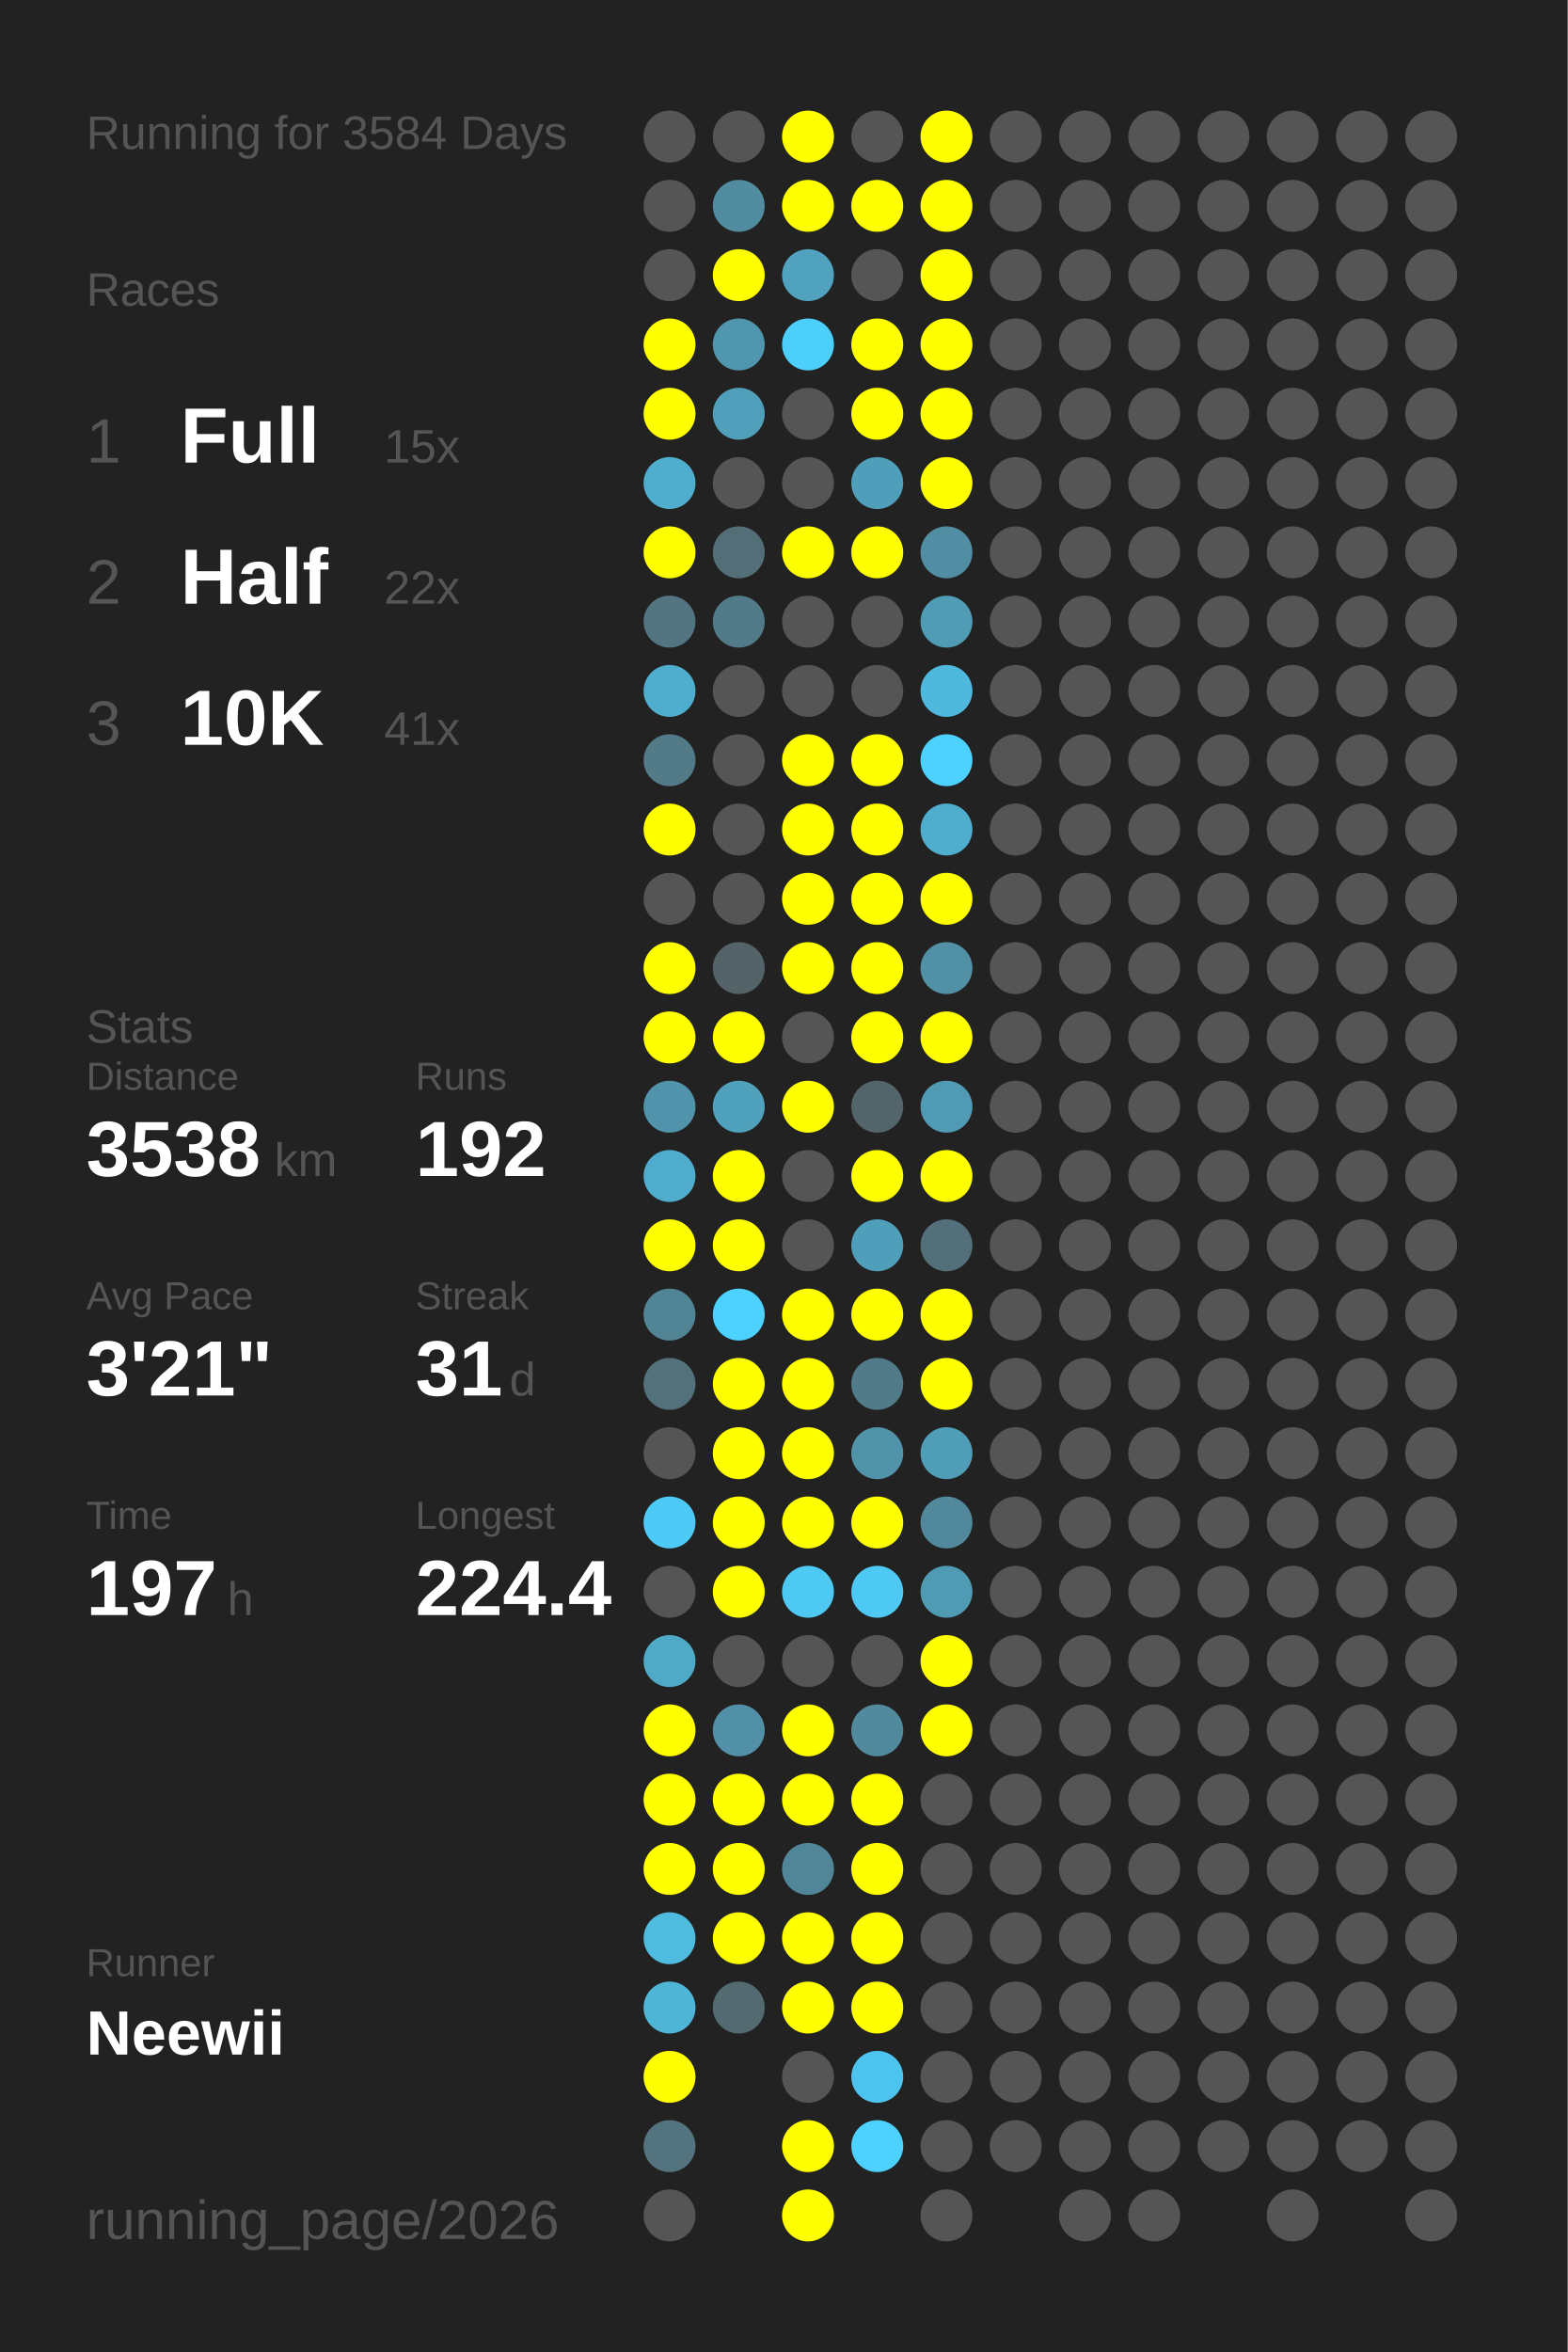
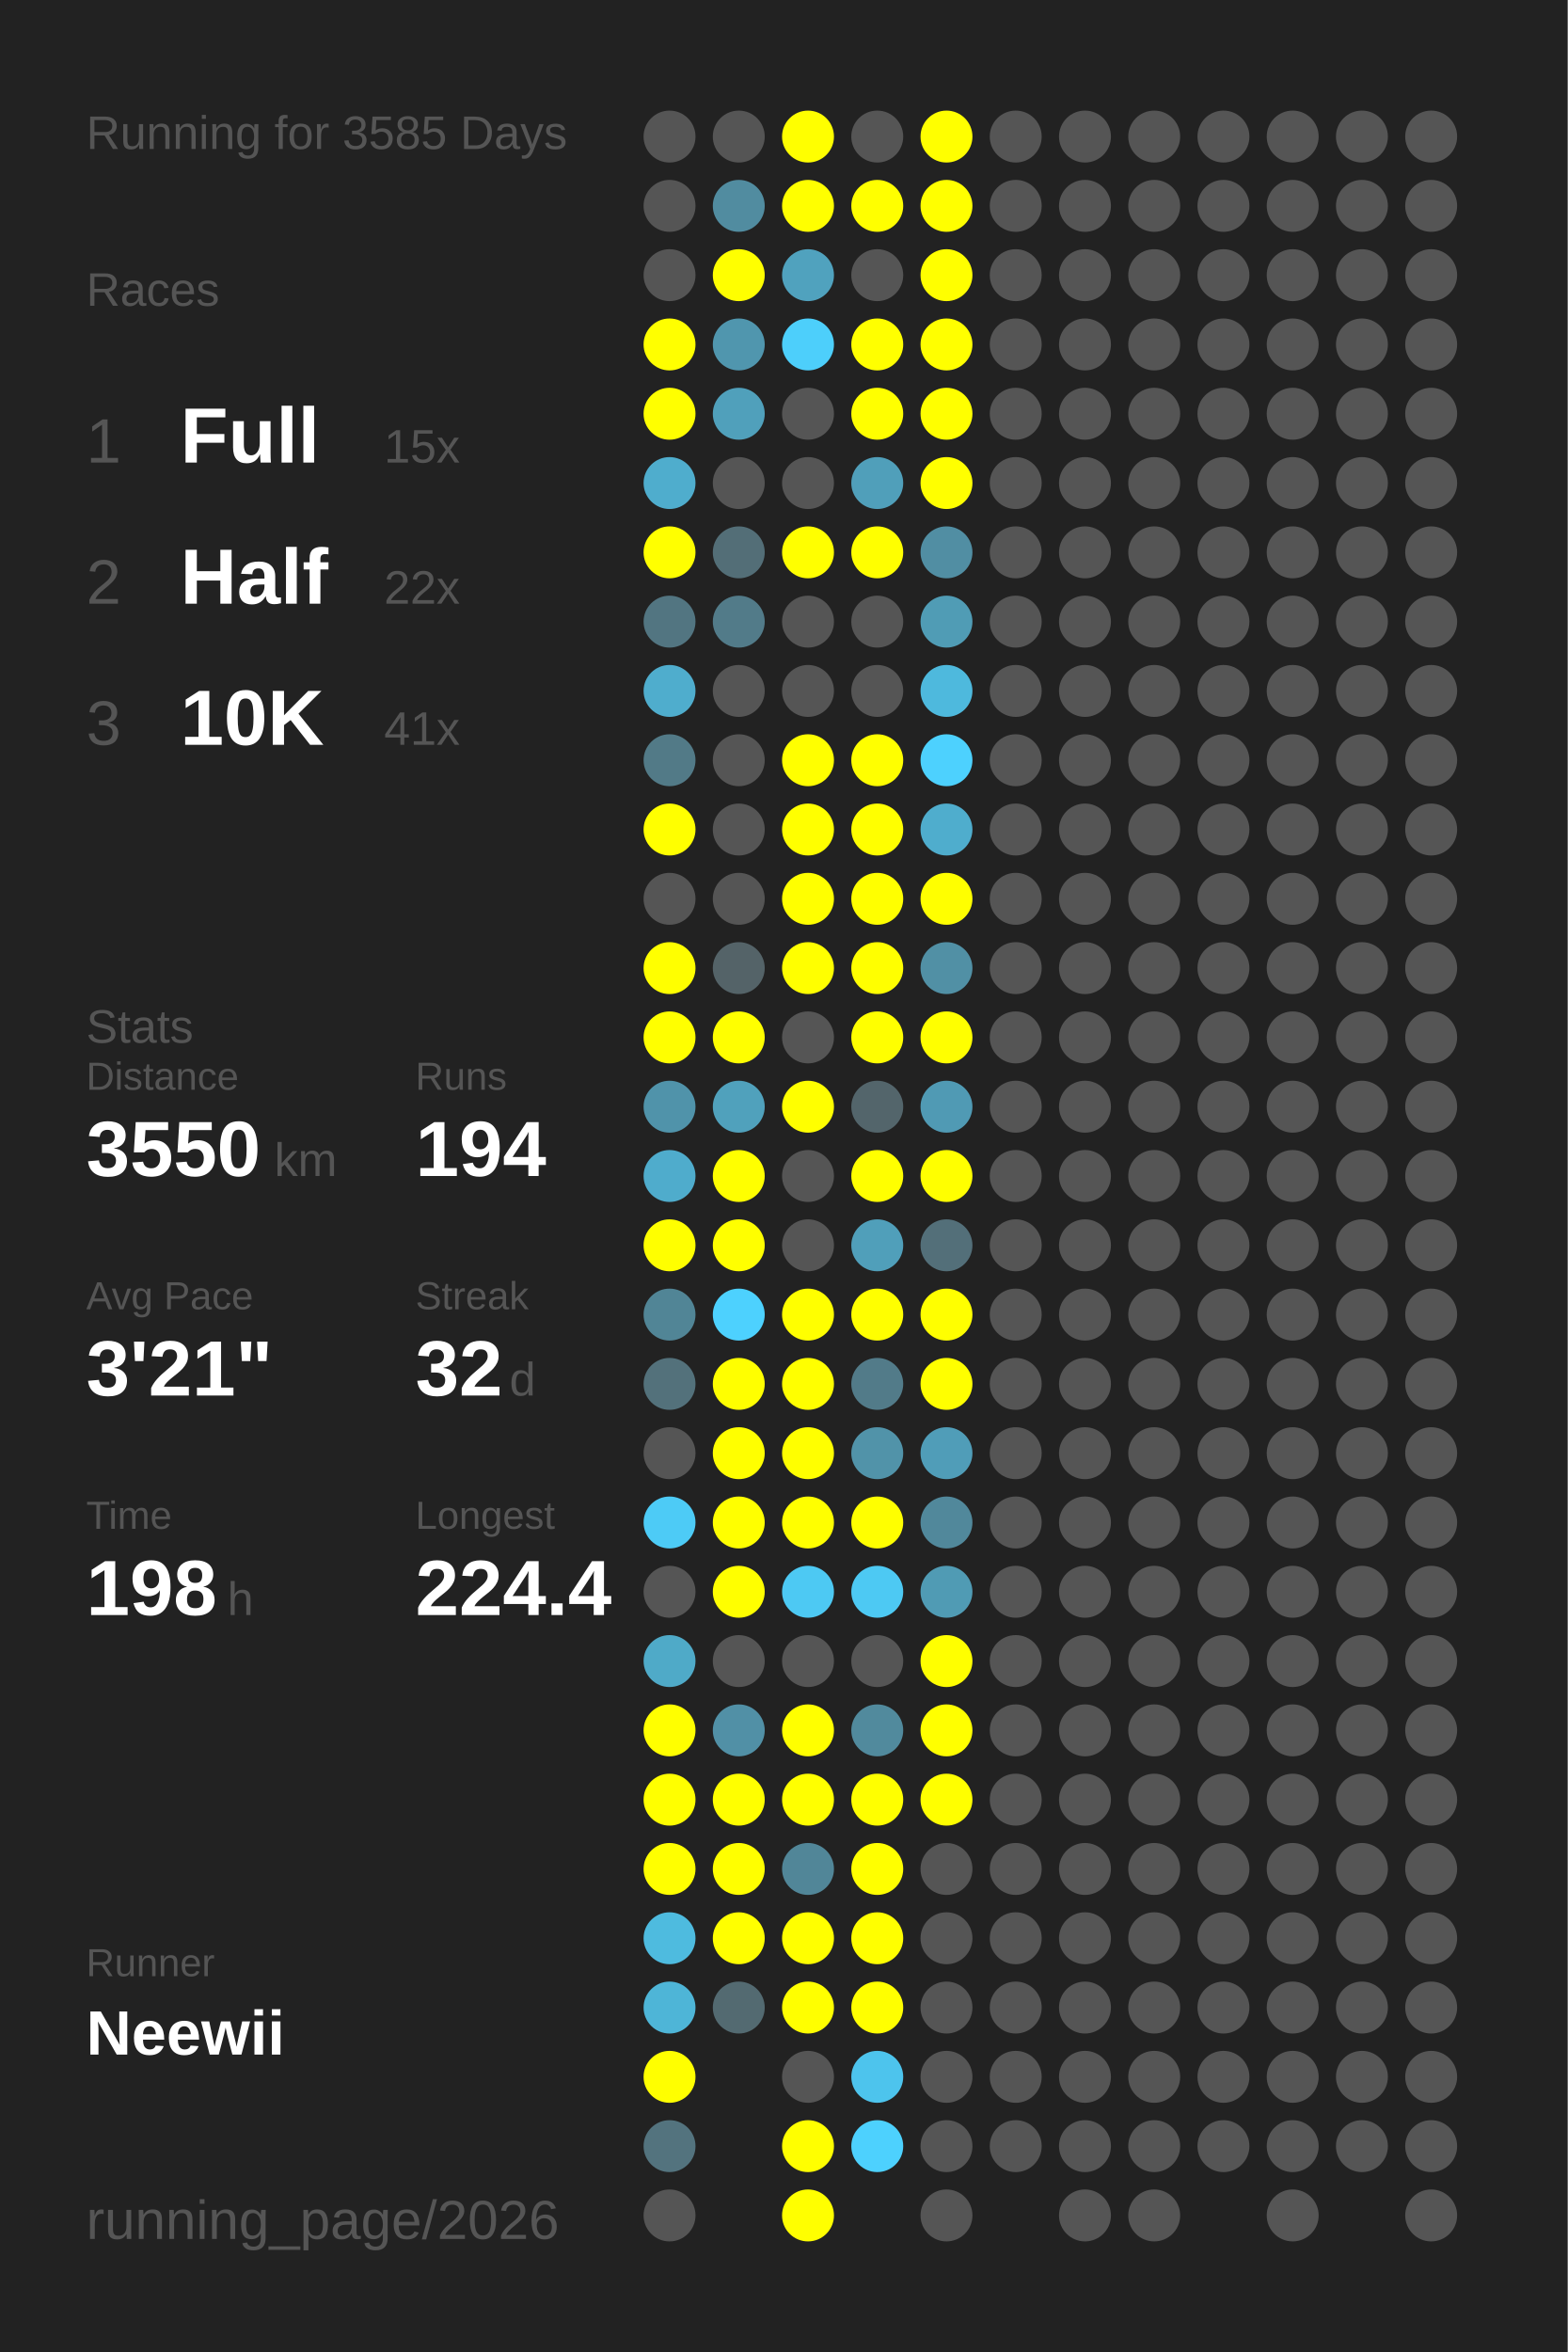
<svg xmlns="http://www.w3.org/2000/svg" baseProfile="full" height="300mm" version="1.1" viewBox="0,0,200,300" width="200mm">
  <defs />
  <rect fill="#222222" height="300" width="200" x="0" y="0" />
-   <text fill="#555555" style="font-size:6px; font-family:Arial;" x="11" y="19">Running for 3584 Days</text>
+   <text fill="#555555" style="font-size:6px; font-family:Arial;" x="11" y="19">Running for 3585 Days</text>
  <text fill="#555555" style="font-size:6px; font-family:Arial;" x="11" y="39">Races</text>
  <text fill="#555555" style="font-size:8px; font-family:Arial;" x="11" y="59">1</text>
  <text fill="#FFFFFF" style="font-size:10px; font-family:Arial; font-weight:bold;" x="23" y="59">Full</text>
  <text fill="#555555" style="font-size:6px; font-family:Arial;" x="49" y="59">15x</text>
  <text fill="#555555" style="font-size:8px; font-family:Arial;" x="11" y="77">2</text>
  <text fill="#FFFFFF" style="font-size:10px; font-family:Arial; font-weight:bold;" x="23" y="77">Half</text>
  <text fill="#555555" style="font-size:6px; font-family:Arial;" x="49" y="77">22x</text>
  <text fill="#555555" style="font-size:8px; font-family:Arial;" x="11" y="95">3</text>
  <text fill="#FFFFFF" style="font-size:10px; font-family:Arial; font-weight:bold;" x="23" y="95">10K</text>
  <text fill="#555555" style="font-size:6px; font-family:Arial;" x="49" y="95">41x</text>
  <text fill="#555555" style="font-size:6px; font-family:Arial;" x="11" y="133">Stats</text>
  <text fill="#555555" style="font-size:5px; font-family:Arial;" x="11" y="139">Distance</text>
-   <text fill="#FFFFFF" style="font-size:10px; font-family:Arial; font-weight:bold;" x="11" y="150">3538</text>
+   <text fill="#FFFFFF" style="font-size:10px; font-family:Arial; font-weight:bold;" x="11" y="150">3550</text>
  <text fill="#555555" style="font-size:6px; font-family:Arial;" x="35" y="150">km</text>
  <text fill="#555555" style="font-size:5px; font-family:Arial;" x="53" y="139">Runs</text>
-   <text fill="#FFFFFF" style="font-size:10px; font-family:Arial; font-weight:bold;" x="53" y="150">192</text>
+   <text fill="#FFFFFF" style="font-size:10px; font-family:Arial; font-weight:bold;" x="53" y="150">194</text>
  <text fill="#555555" style="font-size:5px; font-family:Arial;" x="11" y="167">Avg Pace</text>
  <text fill="#FFFFFF" style="font-size:10px; font-family:Arial; font-weight:bold;" x="11" y="178">3'21"</text>
  <text fill="#555555" style="font-size:5px; font-family:Arial;" x="53" y="167">Streak</text>
-   <text fill="#FFFFFF" style="font-size:10px; font-family:Arial; font-weight:bold;" x="53" y="178">31</text>
+   <text fill="#FFFFFF" style="font-size:10px; font-family:Arial; font-weight:bold;" x="53" y="178">32</text>
  <text fill="#555555" style="font-size:6px; font-family:Arial;" x="65" y="178">d</text>
  <text fill="#555555" style="font-size:5px; font-family:Arial;" x="11" y="195">Time</text>
-   <text fill="#FFFFFF" style="font-size:10px; font-family:Arial; font-weight:bold;" x="11" y="206">197</text>
+   <text fill="#FFFFFF" style="font-size:10px; font-family:Arial; font-weight:bold;" x="11" y="206">198</text>
  <text fill="#555555" style="font-size:6px; font-family:Arial;" x="29" y="206">h</text>
  <text fill="#555555" style="font-size:5px; font-family:Arial;" x="53" y="195">Longest</text>
  <text fill="#FFFFFF" style="font-size:10px; font-family:Arial; font-weight:bold;" x="53" y="206">224.4</text>
  <text fill="#555555" style="font-size:5px; font-family:Arial;" x="11" y="252.065">Runner</text>
  <text fill="#FFFFFF" style="font-size:8px; font-family:Arial; font-weight:bold;" x="11" y="262.065">Neewii</text>
  <text fill="#555555" style="font-size:7px; font-family:Arial;" x="11" y="285.581">running_page/2026</text>
  <circle cx="85.417" cy="17.419" fill="#555555" r="3.312" />
  <circle cx="85.417" cy="26.258" fill="#555555" r="3.312" />
  <circle cx="85.417" cy="35.097" fill="#555555" r="3.312" />
  <circle cx="85.417" cy="43.935" fill="#FFFF00" r="3.312" />
  <circle cx="85.417" cy="52.774" fill="#FFFF00" r="3.312" />
  <circle cx="85.417" cy="61.613" fill="#4fadcd" r="3.312" />
  <circle cx="85.417" cy="70.452" fill="#FFFF00" r="3.312" />
  <circle cx="85.417" cy="79.29" fill="#527581" r="3.312" />
  <circle cx="85.417" cy="88.129" fill="#4fadcd" r="3.312" />
  <circle cx="85.417" cy="96.968" fill="#527a87" r="3.312" />
  <circle cx="85.417" cy="105.806" fill="#FFFF00" r="3.312" />
  <circle cx="85.417" cy="114.645" fill="#555555" r="3.312" />
  <circle cx="85.417" cy="123.484" fill="#FFFF00" r="3.312" />
  <circle cx="85.417" cy="132.323" fill="#FFFF00" r="3.312" />
  <circle cx="85.417" cy="141.161" fill="#5093aa" r="3.312" />
  <circle cx="85.417" cy="150" fill="#4faccc" r="3.312" />
  <circle cx="85.417" cy="158.839" fill="#FFFF00" r="3.312" />
  <circle cx="85.417" cy="167.677" fill="#518596" r="3.312" />
  <circle cx="85.417" cy="176.516" fill="#53717b" r="3.312" />
  <circle cx="85.417" cy="185.355" fill="#555555" r="3.312" />
  <circle cx="85.417" cy="194.194" fill="#4dcbf6" r="3.312" />
  <circle cx="85.417" cy="203.032" fill="#555555" r="3.312" />
  <circle cx="85.417" cy="211.871" fill="#4faac8" r="3.312" />
  <circle cx="85.417" cy="220.71" fill="#FFFF00" r="3.312" />
  <circle cx="85.417" cy="229.548" fill="#FFFF00" r="3.312" />
  <circle cx="85.417" cy="238.387" fill="#FFFF00" r="3.312" />
  <circle cx="85.417" cy="247.226" fill="#4ebbdf" r="3.312" />
  <circle cx="85.417" cy="256.065" fill="#4eb5d7" r="3.312" />
  <circle cx="85.417" cy="264.903" fill="#FFFF00" r="3.312" />
  <circle cx="85.417" cy="273.742" fill="#53737e" r="3.312" />
  <circle cx="85.417" cy="282.581" fill="#555555" r="3.312" />
  <circle cx="94.25" cy="17.419" fill="#555555" r="3.312" />
  <circle cx="94.25" cy="26.258" fill="#518ca0" r="3.312" />
  <circle cx="94.25" cy="35.097" fill="#FFFF00" r="3.312" />
  <circle cx="94.25" cy="43.935" fill="#5096ae" r="3.312" />
  <circle cx="94.25" cy="52.774" fill="#50a0bb" r="3.312" />
  <circle cx="94.25" cy="61.613" fill="#555555" r="3.312" />
  <circle cx="94.25" cy="70.452" fill="#536e77" r="3.312" />
  <circle cx="94.25" cy="79.29" fill="#527b89" r="3.312" />
  <circle cx="94.25" cy="88.129" fill="#555555" r="3.312" />
  <circle cx="94.25" cy="96.968" fill="#555555" r="3.312" />
  <circle cx="94.25" cy="105.806" fill="#555555" r="3.312" />
  <circle cx="94.25" cy="114.645" fill="#555555" r="3.312" />
  <circle cx="94.25" cy="123.484" fill="#546368" r="3.312" />
  <circle cx="94.25" cy="132.323" fill="#FFFF00" r="3.312" />
  <circle cx="94.25" cy="141.161" fill="#50a1bc" r="3.312" />
  <circle cx="94.25" cy="150" fill="#FFFF00" r="3.312" />
  <circle cx="94.25" cy="158.839" fill="#FFFF00" r="3.312" />
  <circle cx="94.25" cy="167.677" fill="#4dd1fe" r="3.312" />
  <circle cx="94.25" cy="176.516" fill="#FFFF00" r="3.312" />
  <circle cx="94.25" cy="185.355" fill="#FFFF00" r="3.312" />
  <circle cx="94.25" cy="194.194" fill="#FFFF00" r="3.312" />
  <circle cx="94.25" cy="203.032" fill="#FFFF00" r="3.312" />
  <circle cx="94.25" cy="211.871" fill="#555555" r="3.312" />
  <circle cx="94.25" cy="220.71" fill="#5190a6" r="3.312" />
  <circle cx="94.25" cy="229.548" fill="#FFFF00" r="3.312" />
  <circle cx="94.25" cy="238.387" fill="#FFFF00" r="3.312" />
  <circle cx="94.25" cy="247.226" fill="#FFFF00" r="3.312" />
  <circle cx="94.25" cy="256.065" fill="#536a71" r="3.312" />
  <circle cx="103.083" cy="17.419" fill="#FFFF00" r="3.312" />
  <circle cx="103.083" cy="26.258" fill="#FFFF00" r="3.312" />
  <circle cx="103.083" cy="35.097" fill="#50a2be" r="3.312" />
  <circle cx="103.083" cy="43.935" fill="#4dcffb" r="3.312" />
  <circle cx="103.083" cy="52.774" fill="#555555" r="3.312" />
  <circle cx="103.083" cy="61.613" fill="#555555" r="3.312" />
  <circle cx="103.083" cy="70.452" fill="#FFFF00" r="3.312" />
  <circle cx="103.083" cy="79.29" fill="#555555" r="3.312" />
  <circle cx="103.083" cy="88.129" fill="#555555" r="3.312" />
  <circle cx="103.083" cy="96.968" fill="#FFFF00" r="3.312" />
  <circle cx="103.083" cy="105.806" fill="#FFFF00" r="3.312" />
  <circle cx="103.083" cy="114.645" fill="#FFFF00" r="3.312" />
  <circle cx="103.083" cy="123.484" fill="#FFFF00" r="3.312" />
  <circle cx="103.083" cy="132.323" fill="#555555" r="3.312" />
  <circle cx="103.083" cy="141.161" fill="#FFFF00" r="3.312" />
  <circle cx="103.083" cy="150" fill="#555555" r="3.312" />
  <circle cx="103.083" cy="158.839" fill="#555555" r="3.312" />
  <circle cx="103.083" cy="167.677" fill="#FFFF00" r="3.312" />
  <circle cx="103.083" cy="176.516" fill="#FFFF00" r="3.312" />
  <circle cx="103.083" cy="185.355" fill="#FFFF00" r="3.312" />
  <circle cx="103.083" cy="194.194" fill="#FFFF00" r="3.312" />
  <circle cx="103.083" cy="203.032" fill="#4dc9f3" r="3.312" />
  <circle cx="103.083" cy="211.871" fill="#555555" r="3.312" />
  <circle cx="103.083" cy="220.71" fill="#FFFF00" r="3.312" />
  <circle cx="103.083" cy="229.548" fill="#FFFF00" r="3.312" />
  <circle cx="103.083" cy="238.387" fill="#518698" r="3.312" />
  <circle cx="103.083" cy="247.226" fill="#FFFF00" r="3.312" />
  <circle cx="103.083" cy="256.065" fill="#FFFF00" r="3.312" />
  <circle cx="103.083" cy="264.903" fill="#555555" r="3.312" />
  <circle cx="103.083" cy="273.742" fill="#FFFF00" r="3.312" />
  <circle cx="103.083" cy="282.581" fill="#FFFF00" r="3.312" />
  <circle cx="111.917" cy="17.419" fill="#555555" r="3.312" />
  <circle cx="111.917" cy="26.258" fill="#FFFF00" r="3.312" />
  <circle cx="111.917" cy="35.097" fill="#555555" r="3.312" />
  <circle cx="111.917" cy="43.935" fill="#FFFF00" r="3.312" />
  <circle cx="111.917" cy="52.774" fill="#FFFF00" r="3.312" />
  <circle cx="111.917" cy="61.613" fill="#509fba" r="3.312" />
  <circle cx="111.917" cy="70.452" fill="#FFFF00" r="3.312" />
  <circle cx="111.917" cy="79.29" fill="#555555" r="3.312" />
  <circle cx="111.917" cy="88.129" fill="#555555" r="3.312" />
  <circle cx="111.917" cy="96.968" fill="#FFFF00" r="3.312" />
  <circle cx="111.917" cy="105.806" fill="#FFFF00" r="3.312" />
  <circle cx="111.917" cy="114.645" fill="#FFFF00" r="3.312" />
  <circle cx="111.917" cy="123.484" fill="#FFFF00" r="3.312" />
  <circle cx="111.917" cy="132.323" fill="#FFFF00" r="3.312" />
  <circle cx="111.917" cy="141.161" fill="#53656b" r="3.312" />
  <circle cx="111.917" cy="150" fill="#FFFF00" r="3.312" />
  <circle cx="111.917" cy="158.839" fill="#509fba" r="3.312" />
  <circle cx="111.917" cy="167.677" fill="#FFFF00" r="3.312" />
  <circle cx="111.917" cy="176.516" fill="#527b89" r="3.312" />
  <circle cx="111.917" cy="185.355" fill="#5193a9" r="3.312" />
  <circle cx="111.917" cy="194.194" fill="#FFFF00" r="3.312" />
  <circle cx="111.917" cy="203.032" fill="#4dc9f3" r="3.312" />
  <circle cx="111.917" cy="211.871" fill="#555555" r="3.312" />
  <circle cx="111.917" cy="220.71" fill="#518a9d" r="3.312" />
  <circle cx="111.917" cy="229.548" fill="#FFFF00" r="3.312" />
  <circle cx="111.917" cy="238.387" fill="#FFFF00" r="3.312" />
  <circle cx="111.917" cy="247.226" fill="#FFFF00" r="3.312" />
  <circle cx="111.917" cy="256.065" fill="#FFFF00" r="3.312" />
  <circle cx="111.917" cy="264.903" fill="#4dc4ed" r="3.312" />
  <circle cx="111.917" cy="273.742" fill="#4dd1fe" r="3.312" />
  <circle cx="120.75" cy="17.419" fill="#FFFF00" r="3.312" />
  <circle cx="120.75" cy="26.258" fill="#FFFF00" r="3.312" />
  <circle cx="120.75" cy="35.097" fill="#FFFF00" r="3.312" />
  <circle cx="120.75" cy="43.935" fill="#FFFF00" r="3.312" />
  <circle cx="120.75" cy="52.774" fill="#FFFF00" r="3.312" />
  <circle cx="120.75" cy="61.613" fill="#FFFF00" r="3.312" />
  <circle cx="120.75" cy="70.452" fill="#518ea3" r="3.312" />
  <circle cx="120.75" cy="79.29" fill="#509cb5" r="3.312" />
  <circle cx="120.75" cy="88.129" fill="#4eb9dd" r="3.312" />
  <circle cx="120.75" cy="96.968" fill="#4dd1fe" r="3.312" />
  <circle cx="120.75" cy="105.806" fill="#4fadcd" r="3.312" />
  <circle cx="120.75" cy="114.645" fill="#FFFF00" r="3.312" />
  <circle cx="120.75" cy="123.484" fill="#5190a5" r="3.312" />
  <circle cx="120.75" cy="132.323" fill="#FFFF00" r="3.312" />
  <circle cx="120.75" cy="141.161" fill="#509ab4" r="3.312" />
  <circle cx="120.75" cy="150" fill="#FFFF00" r="3.312" />
  <circle cx="120.75" cy="158.839" fill="#536f79" r="3.312" />
  <circle cx="120.75" cy="167.677" fill="#FFFF00" r="3.312" />
  <circle cx="120.75" cy="176.516" fill="#FFFF00" r="3.312" />
  <circle cx="120.75" cy="185.355" fill="#509db8" r="3.312" />
  <circle cx="120.75" cy="194.194" fill="#51889b" r="3.312" />
  <circle cx="120.75" cy="203.032" fill="#509bb4" r="3.312" />
  <circle cx="120.75" cy="211.871" fill="#FFFF00" r="3.312" />
  <circle cx="120.75" cy="220.71" fill="#FFFF00" r="3.312" />
-   <circle cx="120.75" cy="229.548" fill="#555555" r="3.312" />
+   <circle cx="120.75" cy="229.548" fill="#FFFF00" r="3.312" />
  <circle cx="120.75" cy="238.387" fill="#555555" r="3.312" />
  <circle cx="120.75" cy="247.226" fill="#555555" r="3.312" />
  <circle cx="120.75" cy="256.065" fill="#555555" r="3.312" />
  <circle cx="120.75" cy="264.903" fill="#555555" r="3.312" />
  <circle cx="120.75" cy="273.742" fill="#555555" r="3.312" />
  <circle cx="120.75" cy="282.581" fill="#555555" r="3.312" />
  <circle cx="129.583" cy="17.419" fill="#555555" r="3.312" />
  <circle cx="129.583" cy="26.258" fill="#555555" r="3.312" />
  <circle cx="129.583" cy="35.097" fill="#555555" r="3.312" />
  <circle cx="129.583" cy="43.935" fill="#555555" r="3.312" />
  <circle cx="129.583" cy="52.774" fill="#555555" r="3.312" />
  <circle cx="129.583" cy="61.613" fill="#555555" r="3.312" />
  <circle cx="129.583" cy="70.452" fill="#555555" r="3.312" />
  <circle cx="129.583" cy="79.29" fill="#555555" r="3.312" />
  <circle cx="129.583" cy="88.129" fill="#555555" r="3.312" />
  <circle cx="129.583" cy="96.968" fill="#555555" r="3.312" />
  <circle cx="129.583" cy="105.806" fill="#555555" r="3.312" />
  <circle cx="129.583" cy="114.645" fill="#555555" r="3.312" />
  <circle cx="129.583" cy="123.484" fill="#555555" r="3.312" />
  <circle cx="129.583" cy="132.323" fill="#555555" r="3.312" />
  <circle cx="129.583" cy="141.161" fill="#555555" r="3.312" />
  <circle cx="129.583" cy="150" fill="#555555" r="3.312" />
  <circle cx="129.583" cy="158.839" fill="#555555" r="3.312" />
  <circle cx="129.583" cy="167.677" fill="#555555" r="3.312" />
  <circle cx="129.583" cy="176.516" fill="#555555" r="3.312" />
  <circle cx="129.583" cy="185.355" fill="#555555" r="3.312" />
  <circle cx="129.583" cy="194.194" fill="#555555" r="3.312" />
  <circle cx="129.583" cy="203.032" fill="#555555" r="3.312" />
  <circle cx="129.583" cy="211.871" fill="#555555" r="3.312" />
  <circle cx="129.583" cy="220.71" fill="#555555" r="3.312" />
  <circle cx="129.583" cy="229.548" fill="#555555" r="3.312" />
  <circle cx="129.583" cy="238.387" fill="#555555" r="3.312" />
  <circle cx="129.583" cy="247.226" fill="#555555" r="3.312" />
  <circle cx="129.583" cy="256.065" fill="#555555" r="3.312" />
  <circle cx="129.583" cy="264.903" fill="#555555" r="3.312" />
  <circle cx="129.583" cy="273.742" fill="#555555" r="3.312" />
  <circle cx="138.417" cy="17.419" fill="#555555" r="3.312" />
  <circle cx="138.417" cy="26.258" fill="#555555" r="3.312" />
  <circle cx="138.417" cy="35.097" fill="#555555" r="3.312" />
  <circle cx="138.417" cy="43.935" fill="#555555" r="3.312" />
  <circle cx="138.417" cy="52.774" fill="#555555" r="3.312" />
  <circle cx="138.417" cy="61.613" fill="#555555" r="3.312" />
  <circle cx="138.417" cy="70.452" fill="#555555" r="3.312" />
  <circle cx="138.417" cy="79.29" fill="#555555" r="3.312" />
  <circle cx="138.417" cy="88.129" fill="#555555" r="3.312" />
  <circle cx="138.417" cy="96.968" fill="#555555" r="3.312" />
  <circle cx="138.417" cy="105.806" fill="#555555" r="3.312" />
  <circle cx="138.417" cy="114.645" fill="#555555" r="3.312" />
  <circle cx="138.417" cy="123.484" fill="#555555" r="3.312" />
  <circle cx="138.417" cy="132.323" fill="#555555" r="3.312" />
  <circle cx="138.417" cy="141.161" fill="#555555" r="3.312" />
  <circle cx="138.417" cy="150" fill="#555555" r="3.312" />
  <circle cx="138.417" cy="158.839" fill="#555555" r="3.312" />
  <circle cx="138.417" cy="167.677" fill="#555555" r="3.312" />
  <circle cx="138.417" cy="176.516" fill="#555555" r="3.312" />
  <circle cx="138.417" cy="185.355" fill="#555555" r="3.312" />
  <circle cx="138.417" cy="194.194" fill="#555555" r="3.312" />
  <circle cx="138.417" cy="203.032" fill="#555555" r="3.312" />
  <circle cx="138.417" cy="211.871" fill="#555555" r="3.312" />
  <circle cx="138.417" cy="220.71" fill="#555555" r="3.312" />
  <circle cx="138.417" cy="229.548" fill="#555555" r="3.312" />
  <circle cx="138.417" cy="238.387" fill="#555555" r="3.312" />
  <circle cx="138.417" cy="247.226" fill="#555555" r="3.312" />
  <circle cx="138.417" cy="256.065" fill="#555555" r="3.312" />
  <circle cx="138.417" cy="264.903" fill="#555555" r="3.312" />
  <circle cx="138.417" cy="273.742" fill="#555555" r="3.312" />
  <circle cx="138.417" cy="282.581" fill="#555555" r="3.312" />
  <circle cx="147.25" cy="17.419" fill="#555555" r="3.312" />
  <circle cx="147.25" cy="26.258" fill="#555555" r="3.312" />
  <circle cx="147.25" cy="35.097" fill="#555555" r="3.312" />
  <circle cx="147.25" cy="43.935" fill="#555555" r="3.312" />
  <circle cx="147.25" cy="52.774" fill="#555555" r="3.312" />
  <circle cx="147.25" cy="61.613" fill="#555555" r="3.312" />
  <circle cx="147.25" cy="70.452" fill="#555555" r="3.312" />
  <circle cx="147.25" cy="79.29" fill="#555555" r="3.312" />
  <circle cx="147.25" cy="88.129" fill="#555555" r="3.312" />
  <circle cx="147.25" cy="96.968" fill="#555555" r="3.312" />
  <circle cx="147.25" cy="105.806" fill="#555555" r="3.312" />
  <circle cx="147.25" cy="114.645" fill="#555555" r="3.312" />
  <circle cx="147.25" cy="123.484" fill="#555555" r="3.312" />
  <circle cx="147.25" cy="132.323" fill="#555555" r="3.312" />
  <circle cx="147.25" cy="141.161" fill="#555555" r="3.312" />
  <circle cx="147.25" cy="150" fill="#555555" r="3.312" />
  <circle cx="147.25" cy="158.839" fill="#555555" r="3.312" />
  <circle cx="147.25" cy="167.677" fill="#555555" r="3.312" />
  <circle cx="147.25" cy="176.516" fill="#555555" r="3.312" />
  <circle cx="147.25" cy="185.355" fill="#555555" r="3.312" />
  <circle cx="147.25" cy="194.194" fill="#555555" r="3.312" />
  <circle cx="147.25" cy="203.032" fill="#555555" r="3.312" />
  <circle cx="147.25" cy="211.871" fill="#555555" r="3.312" />
  <circle cx="147.25" cy="220.71" fill="#555555" r="3.312" />
  <circle cx="147.25" cy="229.548" fill="#555555" r="3.312" />
  <circle cx="147.25" cy="238.387" fill="#555555" r="3.312" />
  <circle cx="147.25" cy="247.226" fill="#555555" r="3.312" />
  <circle cx="147.25" cy="256.065" fill="#555555" r="3.312" />
  <circle cx="147.25" cy="264.903" fill="#555555" r="3.312" />
  <circle cx="147.25" cy="273.742" fill="#555555" r="3.312" />
  <circle cx="147.25" cy="282.581" fill="#555555" r="3.312" />
  <circle cx="156.083" cy="17.419" fill="#555555" r="3.312" />
  <circle cx="156.083" cy="26.258" fill="#555555" r="3.312" />
  <circle cx="156.083" cy="35.097" fill="#555555" r="3.312" />
  <circle cx="156.083" cy="43.935" fill="#555555" r="3.312" />
  <circle cx="156.083" cy="52.774" fill="#555555" r="3.312" />
  <circle cx="156.083" cy="61.613" fill="#555555" r="3.312" />
  <circle cx="156.083" cy="70.452" fill="#555555" r="3.312" />
  <circle cx="156.083" cy="79.29" fill="#555555" r="3.312" />
  <circle cx="156.083" cy="88.129" fill="#555555" r="3.312" />
  <circle cx="156.083" cy="96.968" fill="#555555" r="3.312" />
  <circle cx="156.083" cy="105.806" fill="#555555" r="3.312" />
  <circle cx="156.083" cy="114.645" fill="#555555" r="3.312" />
  <circle cx="156.083" cy="123.484" fill="#555555" r="3.312" />
  <circle cx="156.083" cy="132.323" fill="#555555" r="3.312" />
  <circle cx="156.083" cy="141.161" fill="#555555" r="3.312" />
  <circle cx="156.083" cy="150" fill="#555555" r="3.312" />
  <circle cx="156.083" cy="158.839" fill="#555555" r="3.312" />
  <circle cx="156.083" cy="167.677" fill="#555555" r="3.312" />
  <circle cx="156.083" cy="176.516" fill="#555555" r="3.312" />
  <circle cx="156.083" cy="185.355" fill="#555555" r="3.312" />
  <circle cx="156.083" cy="194.194" fill="#555555" r="3.312" />
  <circle cx="156.083" cy="203.032" fill="#555555" r="3.312" />
  <circle cx="156.083" cy="211.871" fill="#555555" r="3.312" />
  <circle cx="156.083" cy="220.71" fill="#555555" r="3.312" />
  <circle cx="156.083" cy="229.548" fill="#555555" r="3.312" />
  <circle cx="156.083" cy="238.387" fill="#555555" r="3.312" />
  <circle cx="156.083" cy="247.226" fill="#555555" r="3.312" />
  <circle cx="156.083" cy="256.065" fill="#555555" r="3.312" />
  <circle cx="156.083" cy="264.903" fill="#555555" r="3.312" />
  <circle cx="156.083" cy="273.742" fill="#555555" r="3.312" />
  <circle cx="164.917" cy="17.419" fill="#555555" r="3.312" />
  <circle cx="164.917" cy="26.258" fill="#555555" r="3.312" />
  <circle cx="164.917" cy="35.097" fill="#555555" r="3.312" />
  <circle cx="164.917" cy="43.935" fill="#555555" r="3.312" />
  <circle cx="164.917" cy="52.774" fill="#555555" r="3.312" />
  <circle cx="164.917" cy="61.613" fill="#555555" r="3.312" />
  <circle cx="164.917" cy="70.452" fill="#555555" r="3.312" />
  <circle cx="164.917" cy="79.29" fill="#555555" r="3.312" />
  <circle cx="164.917" cy="88.129" fill="#555555" r="3.312" />
  <circle cx="164.917" cy="96.968" fill="#555555" r="3.312" />
  <circle cx="164.917" cy="105.806" fill="#555555" r="3.312" />
  <circle cx="164.917" cy="114.645" fill="#555555" r="3.312" />
  <circle cx="164.917" cy="123.484" fill="#555555" r="3.312" />
  <circle cx="164.917" cy="132.323" fill="#555555" r="3.312" />
  <circle cx="164.917" cy="141.161" fill="#555555" r="3.312" />
  <circle cx="164.917" cy="150" fill="#555555" r="3.312" />
  <circle cx="164.917" cy="158.839" fill="#555555" r="3.312" />
  <circle cx="164.917" cy="167.677" fill="#555555" r="3.312" />
  <circle cx="164.917" cy="176.516" fill="#555555" r="3.312" />
  <circle cx="164.917" cy="185.355" fill="#555555" r="3.312" />
  <circle cx="164.917" cy="194.194" fill="#555555" r="3.312" />
  <circle cx="164.917" cy="203.032" fill="#555555" r="3.312" />
  <circle cx="164.917" cy="211.871" fill="#555555" r="3.312" />
  <circle cx="164.917" cy="220.71" fill="#555555" r="3.312" />
  <circle cx="164.917" cy="229.548" fill="#555555" r="3.312" />
  <circle cx="164.917" cy="238.387" fill="#555555" r="3.312" />
  <circle cx="164.917" cy="247.226" fill="#555555" r="3.312" />
  <circle cx="164.917" cy="256.065" fill="#555555" r="3.312" />
  <circle cx="164.917" cy="264.903" fill="#555555" r="3.312" />
  <circle cx="164.917" cy="273.742" fill="#555555" r="3.312" />
  <circle cx="164.917" cy="282.581" fill="#555555" r="3.312" />
  <circle cx="173.75" cy="17.419" fill="#555555" r="3.312" />
  <circle cx="173.75" cy="26.258" fill="#555555" r="3.312" />
  <circle cx="173.75" cy="35.097" fill="#555555" r="3.312" />
  <circle cx="173.75" cy="43.935" fill="#555555" r="3.312" />
  <circle cx="173.75" cy="52.774" fill="#555555" r="3.312" />
  <circle cx="173.75" cy="61.613" fill="#555555" r="3.312" />
  <circle cx="173.75" cy="70.452" fill="#555555" r="3.312" />
  <circle cx="173.75" cy="79.29" fill="#555555" r="3.312" />
  <circle cx="173.75" cy="88.129" fill="#555555" r="3.312" />
  <circle cx="173.75" cy="96.968" fill="#555555" r="3.312" />
  <circle cx="173.75" cy="105.806" fill="#555555" r="3.312" />
  <circle cx="173.75" cy="114.645" fill="#555555" r="3.312" />
  <circle cx="173.75" cy="123.484" fill="#555555" r="3.312" />
  <circle cx="173.75" cy="132.323" fill="#555555" r="3.312" />
  <circle cx="173.75" cy="141.161" fill="#555555" r="3.312" />
  <circle cx="173.75" cy="150" fill="#555555" r="3.312" />
  <circle cx="173.75" cy="158.839" fill="#555555" r="3.312" />
  <circle cx="173.75" cy="167.677" fill="#555555" r="3.312" />
  <circle cx="173.75" cy="176.516" fill="#555555" r="3.312" />
  <circle cx="173.75" cy="185.355" fill="#555555" r="3.312" />
  <circle cx="173.75" cy="194.194" fill="#555555" r="3.312" />
  <circle cx="173.75" cy="203.032" fill="#555555" r="3.312" />
  <circle cx="173.75" cy="211.871" fill="#555555" r="3.312" />
  <circle cx="173.75" cy="220.71" fill="#555555" r="3.312" />
  <circle cx="173.75" cy="229.548" fill="#555555" r="3.312" />
  <circle cx="173.75" cy="238.387" fill="#555555" r="3.312" />
  <circle cx="173.75" cy="247.226" fill="#555555" r="3.312" />
  <circle cx="173.75" cy="256.065" fill="#555555" r="3.312" />
  <circle cx="173.75" cy="264.903" fill="#555555" r="3.312" />
  <circle cx="173.75" cy="273.742" fill="#555555" r="3.312" />
  <circle cx="182.583" cy="17.419" fill="#555555" r="3.312" />
  <circle cx="182.583" cy="26.258" fill="#555555" r="3.312" />
  <circle cx="182.583" cy="35.097" fill="#555555" r="3.312" />
  <circle cx="182.583" cy="43.935" fill="#555555" r="3.312" />
  <circle cx="182.583" cy="52.774" fill="#555555" r="3.312" />
  <circle cx="182.583" cy="61.613" fill="#555555" r="3.312" />
  <circle cx="182.583" cy="70.452" fill="#555555" r="3.312" />
  <circle cx="182.583" cy="79.29" fill="#555555" r="3.312" />
  <circle cx="182.583" cy="88.129" fill="#555555" r="3.312" />
  <circle cx="182.583" cy="96.968" fill="#555555" r="3.312" />
  <circle cx="182.583" cy="105.806" fill="#555555" r="3.312" />
  <circle cx="182.583" cy="114.645" fill="#555555" r="3.312" />
  <circle cx="182.583" cy="123.484" fill="#555555" r="3.312" />
  <circle cx="182.583" cy="132.323" fill="#555555" r="3.312" />
  <circle cx="182.583" cy="141.161" fill="#555555" r="3.312" />
  <circle cx="182.583" cy="150" fill="#555555" r="3.312" />
  <circle cx="182.583" cy="158.839" fill="#555555" r="3.312" />
  <circle cx="182.583" cy="167.677" fill="#555555" r="3.312" />
  <circle cx="182.583" cy="176.516" fill="#555555" r="3.312" />
  <circle cx="182.583" cy="185.355" fill="#555555" r="3.312" />
  <circle cx="182.583" cy="194.194" fill="#555555" r="3.312" />
  <circle cx="182.583" cy="203.032" fill="#555555" r="3.312" />
  <circle cx="182.583" cy="211.871" fill="#555555" r="3.312" />
  <circle cx="182.583" cy="220.71" fill="#555555" r="3.312" />
  <circle cx="182.583" cy="229.548" fill="#555555" r="3.312" />
  <circle cx="182.583" cy="238.387" fill="#555555" r="3.312" />
  <circle cx="182.583" cy="247.226" fill="#555555" r="3.312" />
  <circle cx="182.583" cy="256.065" fill="#555555" r="3.312" />
  <circle cx="182.583" cy="264.903" fill="#555555" r="3.312" />
  <circle cx="182.583" cy="273.742" fill="#555555" r="3.312" />
  <circle cx="182.583" cy="282.581" fill="#555555" r="3.312" />
</svg>
